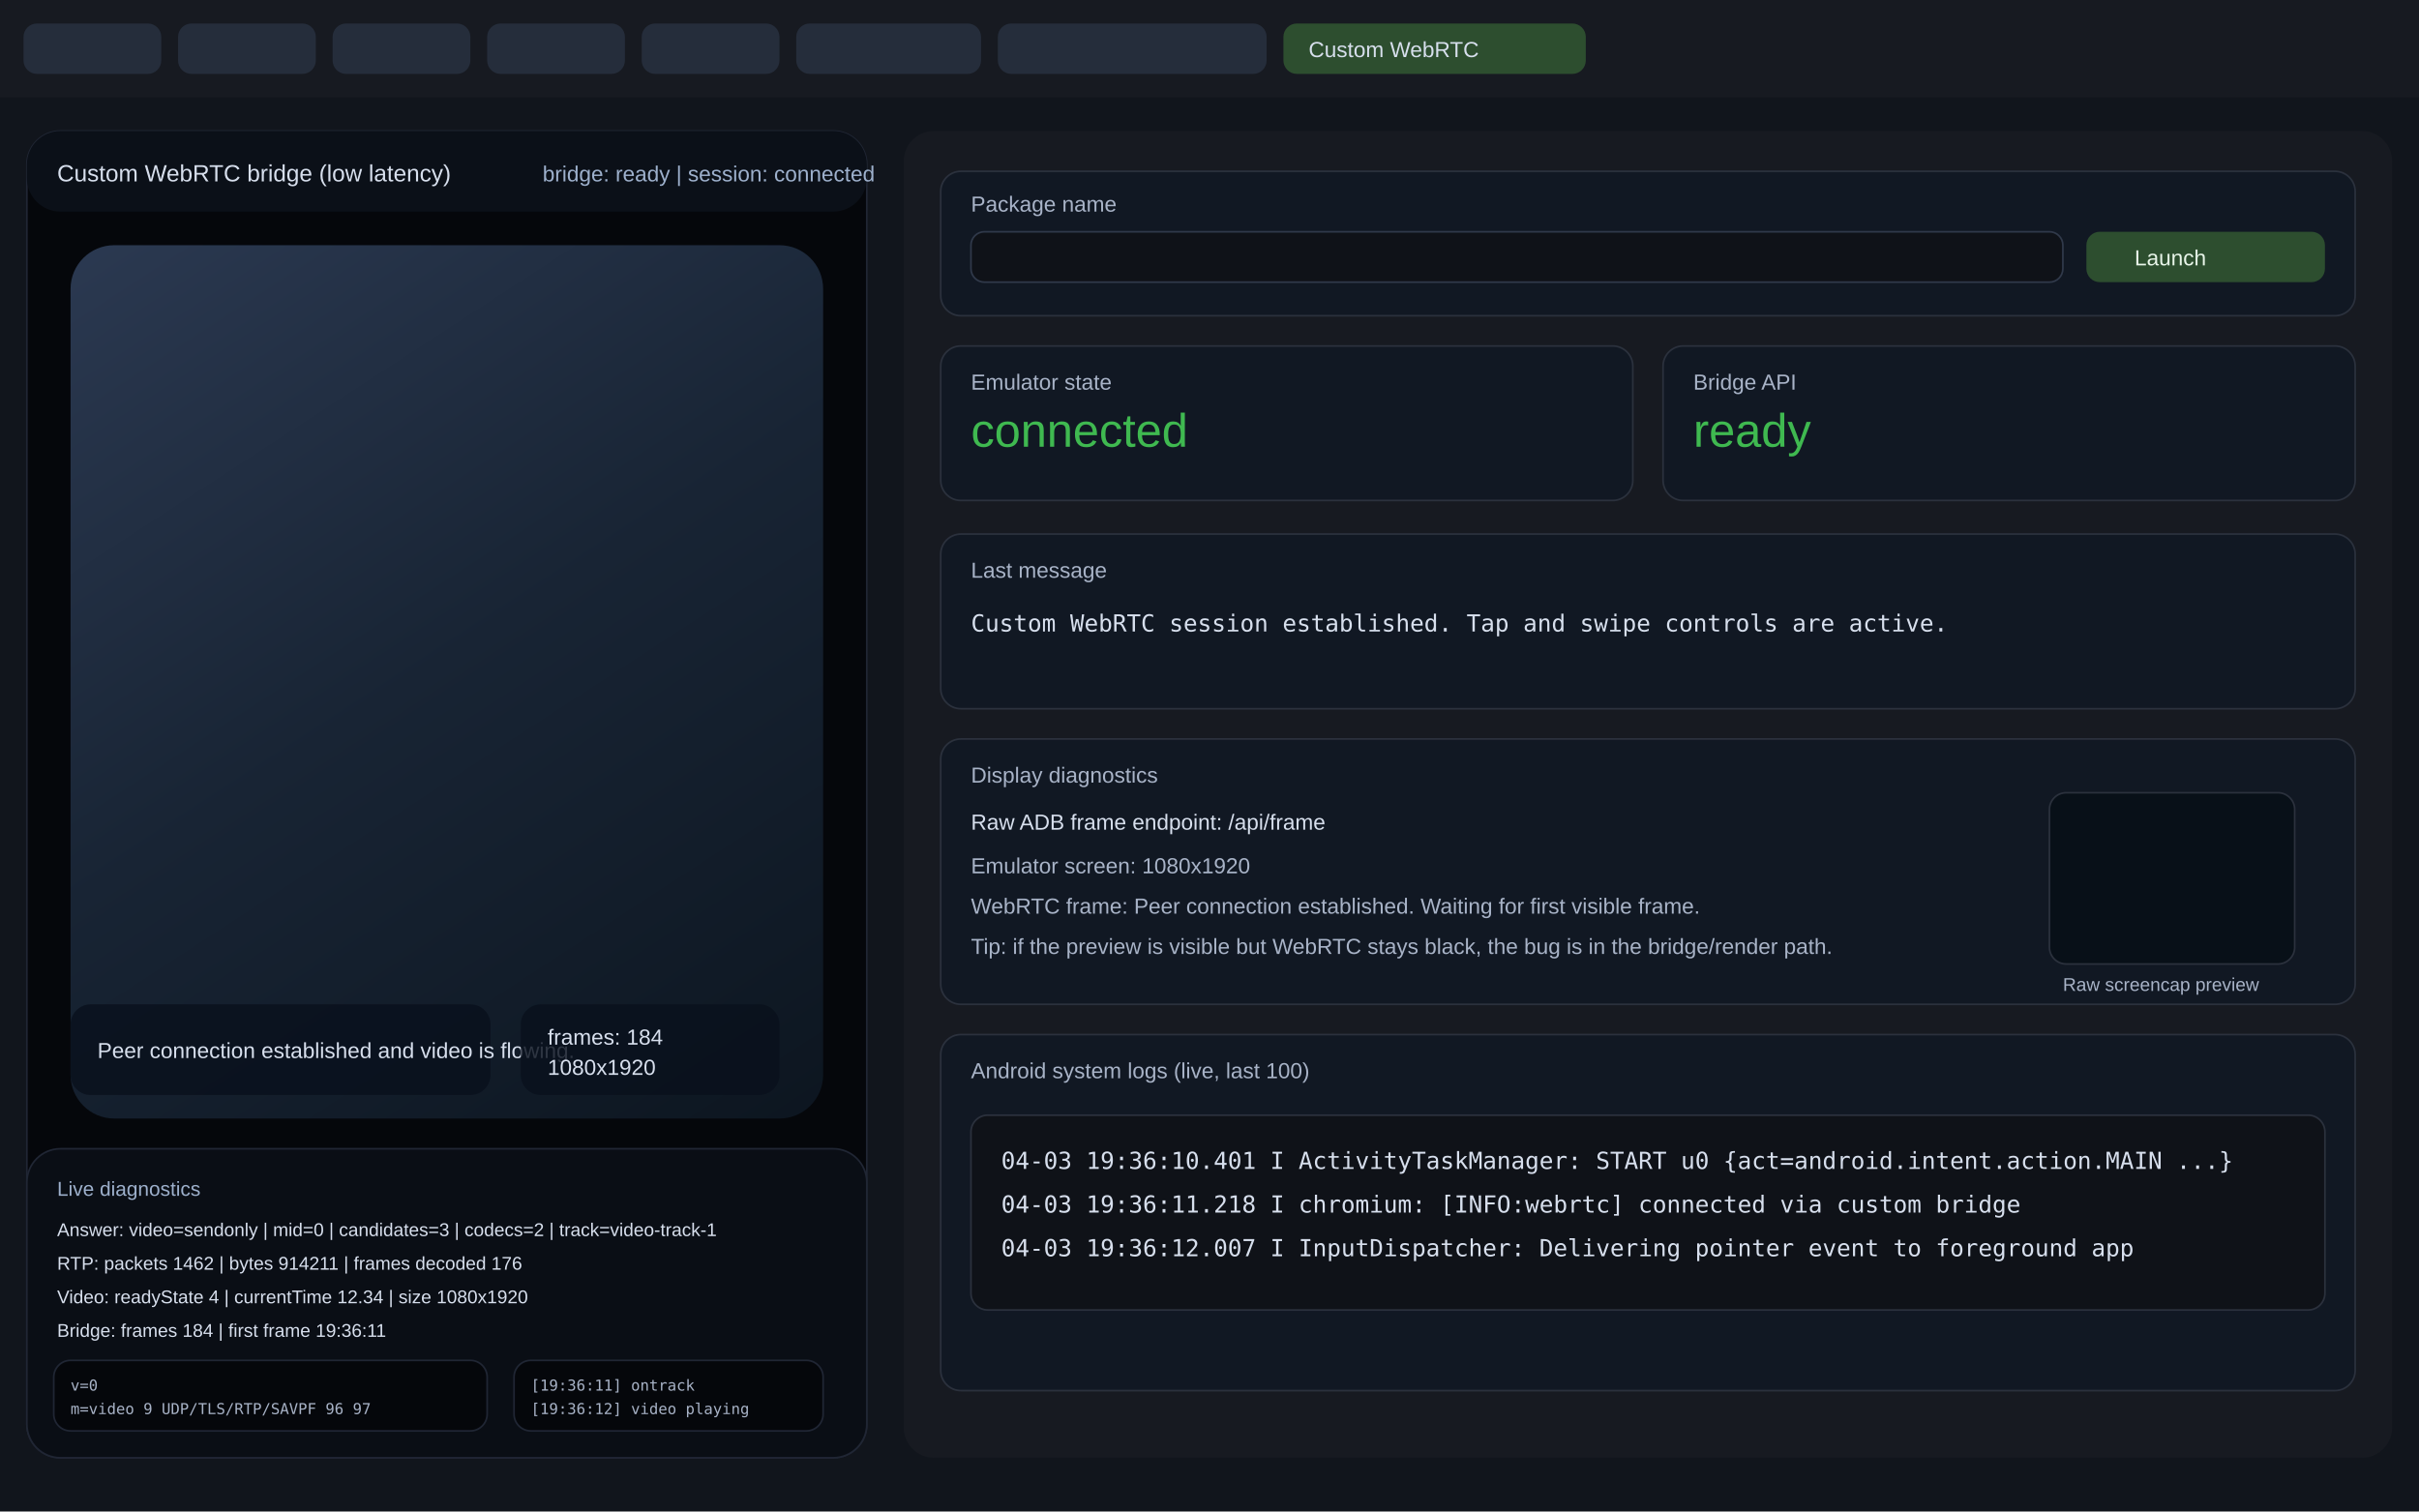
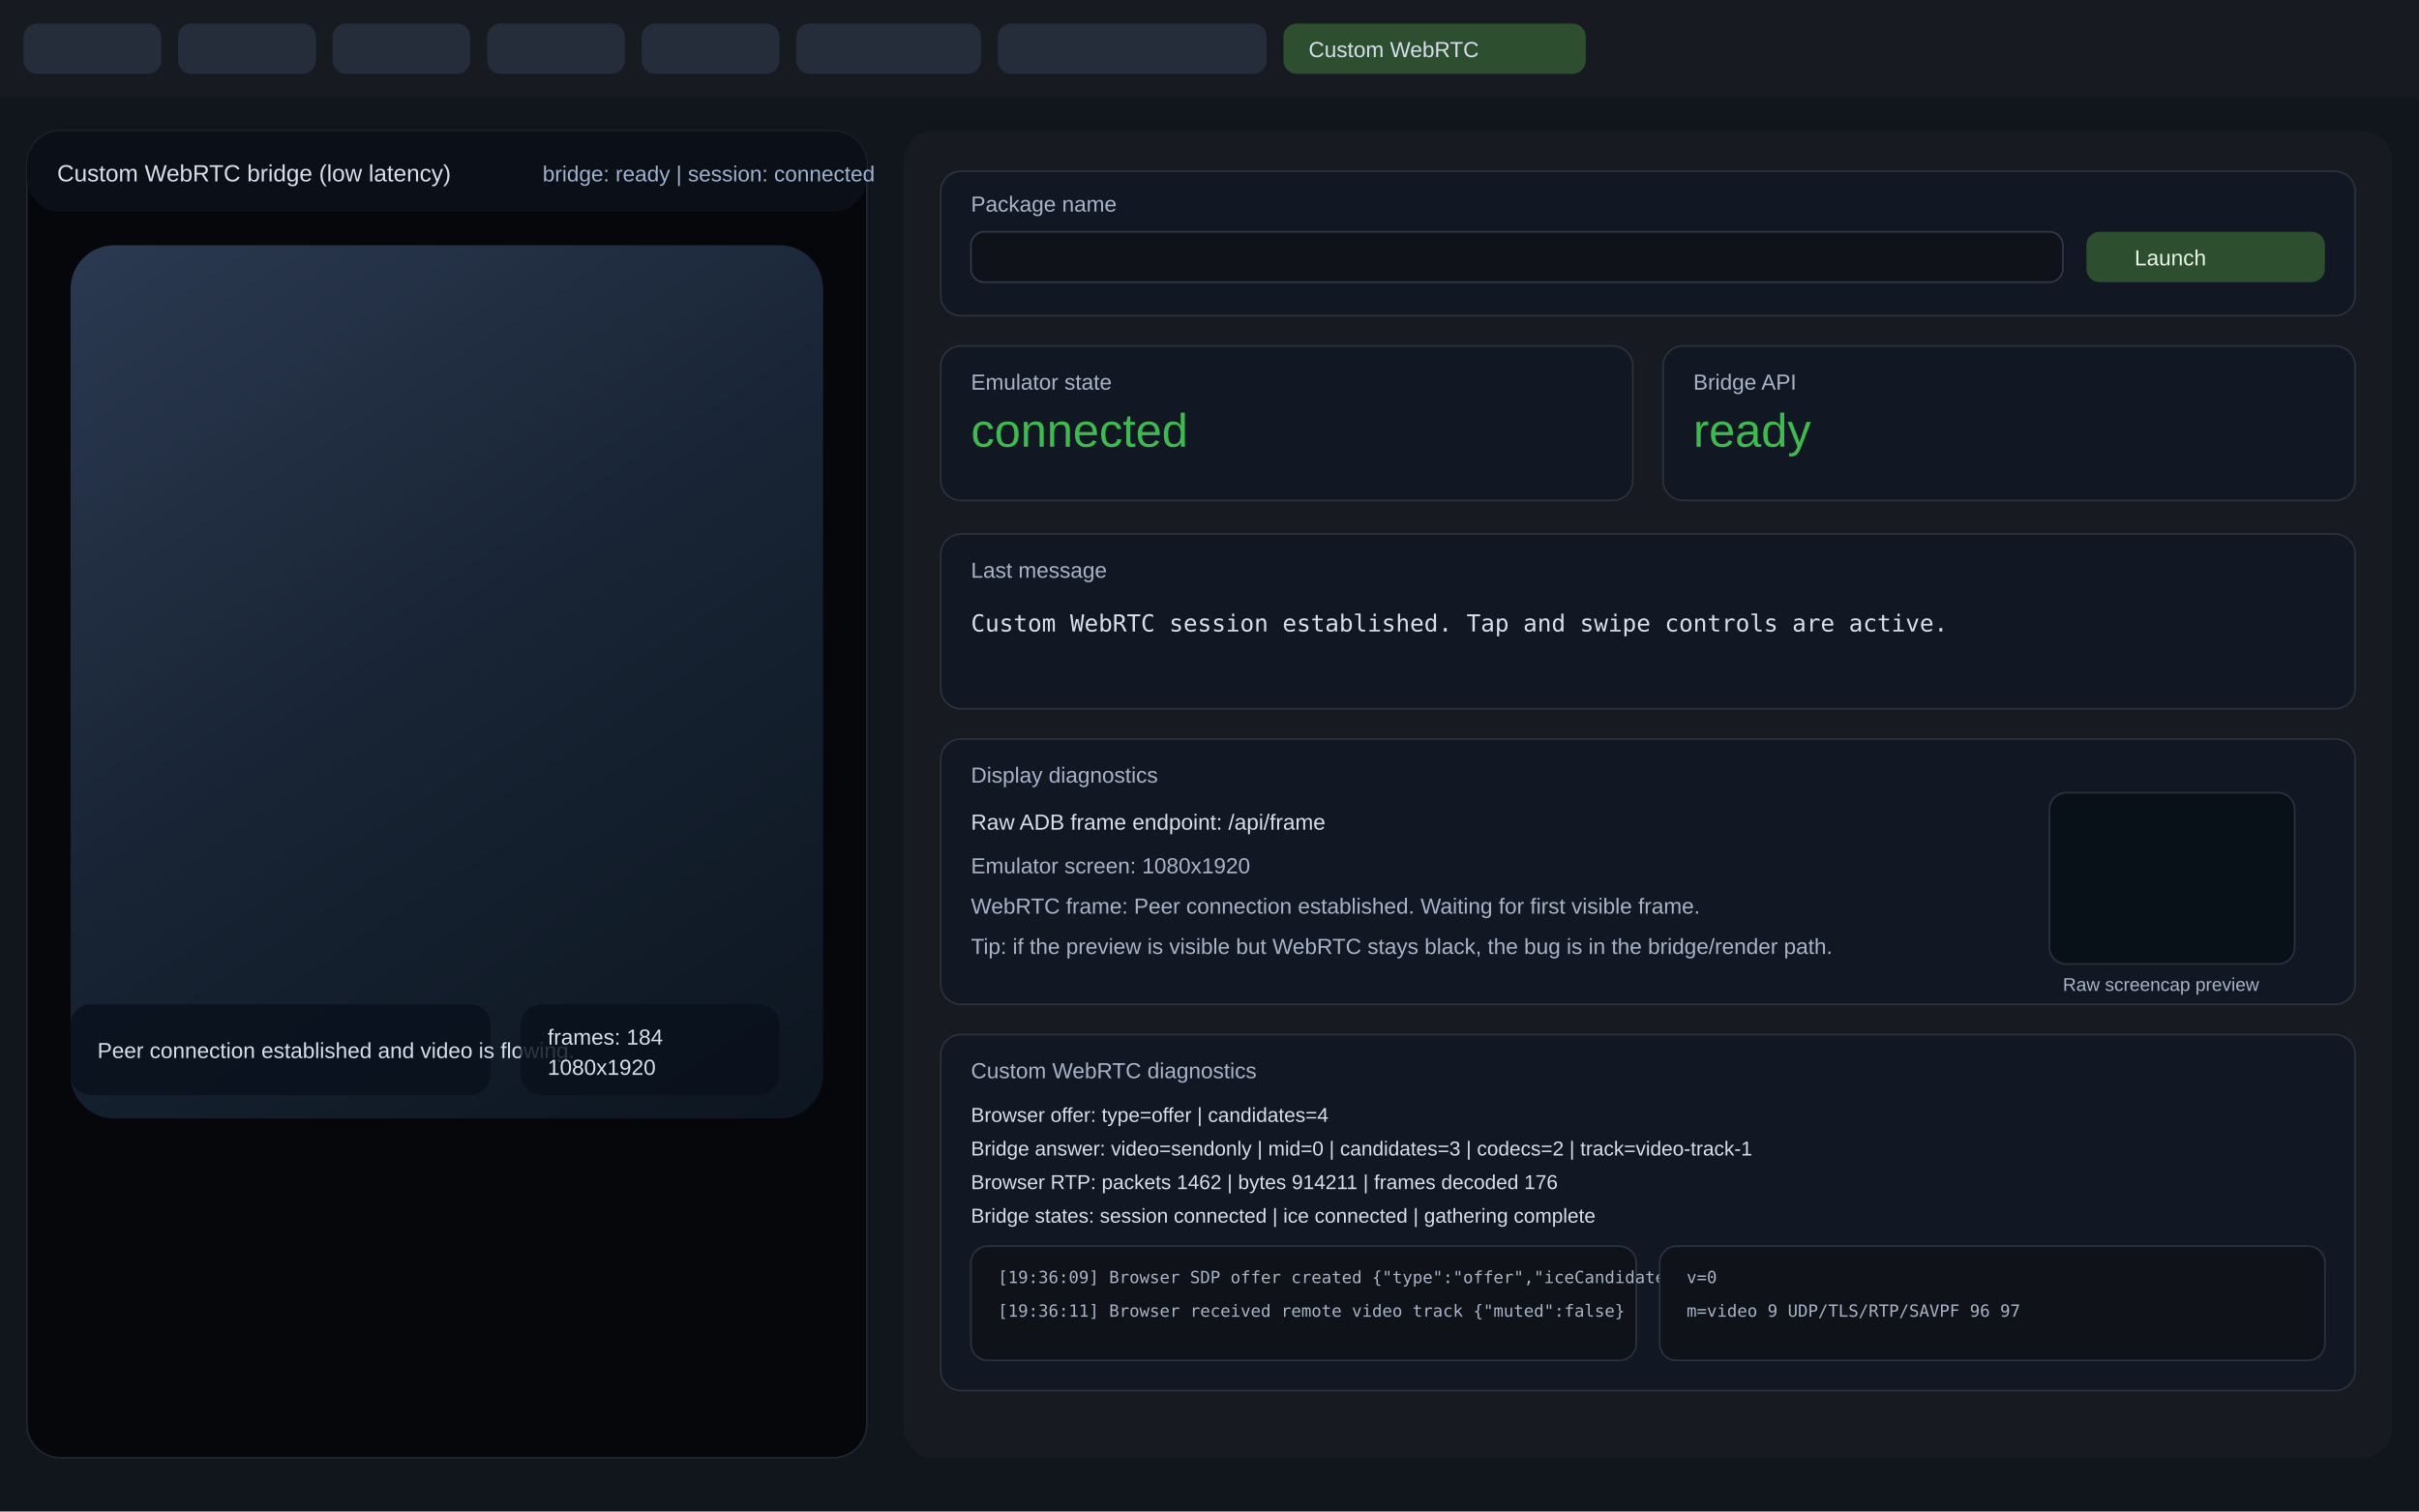
<svg xmlns="http://www.w3.org/2000/svg" width="1440" height="900" viewBox="0 0 1440 900" fill="none">
  <rect width="1440" height="900" fill="#11151C" />
  <rect x="0" y="0" width="1440" height="58" fill="#171A21" />
  <rect x="14" y="14" width="82" height="30" rx="8" fill="#252D3B" />
  <rect x="106" y="14" width="82" height="30" rx="8" fill="#252D3B" />
  <rect x="198" y="14" width="82" height="30" rx="8" fill="#252D3B" />
  <rect x="290" y="14" width="82" height="30" rx="8" fill="#252D3B" />
  <rect x="382" y="14" width="82" height="30" rx="8" fill="#252D3B" />
  <rect x="474" y="14" width="110" height="30" rx="8" fill="#252D3B" />
  <rect x="594" y="14" width="160" height="30" rx="8" fill="#252D3B" />
  <rect x="764" y="14" width="180" height="30" rx="8" fill="#2D4E2F" />
  <text x="779" y="34" fill="#D7DFED" font-family="Segoe UI, Arial, sans-serif" font-size="13">Custom WebRTC</text>
  <rect x="16" y="78" width="500" height="790" rx="20" fill="#05070B" stroke="#202634" />
  <rect x="16" y="78" width="500" height="48" rx="20" fill="#0B1018" />
  <text x="34" y="108" fill="#D7DFED" font-family="Segoe UI, Arial, sans-serif" font-size="14">Custom WebRTC bridge (low latency)</text>
  <text x="323" y="108" fill="#9DB0CC" font-family="Segoe UI, Arial, sans-serif" font-size="13">bridge: ready | session: connected</text>
  <rect x="42" y="146" width="448" height="520" rx="26" fill="url(#screen)" />
  <rect x="42" y="598" width="250" height="54" rx="12" fill="#09111C" fill-opacity="0.82" />
  <text x="58" y="630" fill="#D7DFED" font-family="Segoe UI, Arial, sans-serif" font-size="13">Peer connection established and video is flowing.</text>
  <rect x="310" y="598" width="154" height="54" rx="12" fill="#09111C" fill-opacity="0.82" />
  <text x="326" y="622" fill="#D7DFED" font-family="Segoe UI, Arial, sans-serif" font-size="13">frames: 184</text>
  <text x="326" y="640" fill="#D7DFED" font-family="Segoe UI, Arial, sans-serif" font-size="13">1080x1920</text>
-   <rect x="16" y="684" width="500" height="184" rx="20" fill="#0A0E15" stroke="#202634" />
-   <text x="34" y="712" fill="#9DB0CC" font-family="Segoe UI, Arial, sans-serif" font-size="12">Live diagnostics</text>
-   <text x="34" y="736" fill="#D7DFED" font-family="Segoe UI, Arial, sans-serif" font-size="11">Answer: video=sendonly | mid=0 | candidates=3 | codecs=2 | track=video-track-1</text>
-   <text x="34" y="756" fill="#D7DFED" font-family="Segoe UI, Arial, sans-serif" font-size="11">RTP: packets 1462 | bytes 914211 | frames decoded 176</text>
-   <text x="34" y="776" fill="#D7DFED" font-family="Segoe UI, Arial, sans-serif" font-size="11">Video: readyState 4 | currentTime 12.34 | size 1080x1920</text>
-   <text x="34" y="796" fill="#D7DFED" font-family="Segoe UI, Arial, sans-serif" font-size="11">Bridge: frames 184 | first frame 19:36:11</text>
-   <rect x="32" y="810" width="258" height="42" rx="10" fill="#05070B" stroke="#202634" />
-   <text x="42" y="828" fill="#A8B3C7" font-family="Consolas, monospace" font-size="9">v=0</text>
-   <text x="42" y="842" fill="#A8B3C7" font-family="Consolas, monospace" font-size="9">m=video 9 UDP/TLS/RTP/SAVPF 96 97</text>
-   <rect x="306" y="810" width="184" height="42" rx="10" fill="#05070B" stroke="#202634" />
-   <text x="316" y="828" fill="#A8B3C7" font-family="Consolas, monospace" font-size="9">[19:36:11] ontrack</text>
-   <text x="316" y="842" fill="#A8B3C7" font-family="Consolas, monospace" font-size="9">[19:36:12] video playing</text>
  <rect x="538" y="78" width="886" height="790" rx="18" fill="#171A21" />
  <rect x="560" y="102" width="842" height="86" rx="12" fill="#111823" stroke="#2B313D" />
  <text x="578" y="126" fill="#A8B3C7" font-family="Segoe UI, Arial, sans-serif" font-size="13">Package name</text>
  <rect x="578" y="138" width="650" height="30" rx="8" fill="#0F1218" stroke="#30394A" />
  <rect x="1242" y="138" width="142" height="30" rx="8" fill="#2D4E2F" />
  <text x="1292" y="158" text-anchor="middle" fill="#E8F5E9" font-family="Segoe UI, Arial, sans-serif" font-size="13">Launch</text>
  <rect x="560" y="206" width="412" height="92" rx="12" fill="#111823" stroke="#2B313D" />
  <rect x="990" y="206" width="412" height="92" rx="12" fill="#111823" stroke="#2B313D" />
  <text x="578" y="232" fill="#A8B3C7" font-family="Segoe UI, Arial, sans-serif" font-size="13">Emulator state</text>
  <text x="578" y="266" fill="#3FB950" font-family="Segoe UI, Arial, sans-serif" font-size="28">connected</text>
  <text x="1008" y="232" fill="#A8B3C7" font-family="Segoe UI, Arial, sans-serif" font-size="13">Bridge API</text>
  <text x="1008" y="266" fill="#3FB950" font-family="Segoe UI, Arial, sans-serif" font-size="28">ready</text>
  <rect x="560" y="318" width="842" height="104" rx="12" fill="#111823" stroke="#2B313D" />
  <text x="578" y="344" fill="#A8B3C7" font-family="Segoe UI, Arial, sans-serif" font-size="13">Last message</text>
  <text x="578" y="376" fill="#D7DFED" font-family="Consolas, monospace" font-size="14">Custom WebRTC session established. Tap and swipe controls are active.</text>
  <rect x="560" y="440" width="842" height="158" rx="12" fill="#111823" stroke="#2B313D" />
  <text x="578" y="466" fill="#A8B3C7" font-family="Segoe UI, Arial, sans-serif" font-size="13">Display diagnostics</text>
  <text x="578" y="494" fill="#D7DFED" font-family="Segoe UI, Arial, sans-serif" font-size="13">Raw ADB frame endpoint: /api/frame</text>
  <text x="578" y="520" fill="#A8B3C7" font-family="Segoe UI, Arial, sans-serif" font-size="13">Emulator screen: 1080x1920</text>
  <text x="578" y="544" fill="#A8B3C7" font-family="Segoe UI, Arial, sans-serif" font-size="13">WebRTC frame: Peer connection established. Waiting for first visible frame.</text>
  <text x="578" y="568" fill="#A8B3C7" font-family="Segoe UI, Arial, sans-serif" font-size="13">Tip: if the preview is visible but WebRTC stays black, the bug is in the bridge/render path.</text>
  <rect x="1220" y="472" width="146" height="102" rx="10" fill="url(#screen)" stroke="#2B313D" />
  <text x="1228" y="590" fill="#A8B3C7" font-family="Segoe UI, Arial, sans-serif" font-size="11">Raw screencap preview</text>
  <rect x="560" y="616" width="842" height="212" rx="12" fill="#111823" stroke="#2B313D" />
-   <text x="578" y="642" fill="#A8B3C7" font-family="Segoe UI, Arial, sans-serif" font-size="13">Android system logs (live, last 100)</text>
-   <rect x="578" y="664" width="806" height="116" rx="10" fill="#0F1218" stroke="#2B313D" />
-   <text x="596" y="696" fill="#D7DFED" font-family="Consolas, monospace" font-size="14">04-03 19:36:10.401 I ActivityTaskManager: START u0 {act=android.intent.action.MAIN ...}</text>
-   <text x="596" y="722" fill="#D7DFED" font-family="Consolas, monospace" font-size="14">04-03 19:36:11.218 I chromium: [INFO:webrtc] connected via custom bridge</text>
-   <text x="596" y="748" fill="#D7DFED" font-family="Consolas, monospace" font-size="14">04-03 19:36:12.007 I InputDispatcher: Delivering pointer event to foreground app</text>
+   <text x="578" y="642" fill="#A8B3C7" font-family="Segoe UI, Arial, sans-serif" font-size="13">Custom WebRTC diagnostics</text>
+   <text x="578" y="668" fill="#D7DFED" font-family="Segoe UI, Arial, sans-serif" font-size="12">Browser offer: type=offer | candidates=4</text>
+   <text x="578" y="688" fill="#D7DFED" font-family="Segoe UI, Arial, sans-serif" font-size="12">Bridge answer: video=sendonly | mid=0 | candidates=3 | codecs=2 | track=video-track-1</text>
+   <text x="578" y="708" fill="#D7DFED" font-family="Segoe UI, Arial, sans-serif" font-size="12">Browser RTP: packets 1462 | bytes 914211 | frames decoded 176</text>
+   <text x="578" y="728" fill="#D7DFED" font-family="Segoe UI, Arial, sans-serif" font-size="12">Bridge states: session connected | ice connected | gathering complete</text>
+   <rect x="578" y="742" width="396" height="68" rx="10" fill="#0F1218" stroke="#2B313D" />
+   <text x="594" y="764" fill="#A8B3C7" font-family="Consolas, monospace" font-size="10">[19:36:09] Browser SDP offer created {"type":"offer","iceCandidates":4}</text>
+   <text x="594" y="784" fill="#A8B3C7" font-family="Consolas, monospace" font-size="10">[19:36:11] Browser received remote video track {"muted":false}</text>
+   <rect x="988" y="742" width="396" height="68" rx="10" fill="#0F1218" stroke="#2B313D" />
+   <text x="1004" y="764" fill="#A8B3C7" font-family="Consolas, monospace" font-size="10">v=0</text>
+   <text x="1004" y="784" fill="#A8B3C7" font-family="Consolas, monospace" font-size="10">m=video 9 UDP/TLS/RTP/SAVPF 96 97</text>
  <defs>
    <linearGradient id="screen" x1="42" y1="146" x2="490" y2="834" gradientUnits="userSpaceOnUse">
      <stop stop-color="#2B3951" />
      <stop offset="0.4" stop-color="#182434" />
      <stop offset="1" stop-color="#081018" />
    </linearGradient>
  </defs>
</svg>
